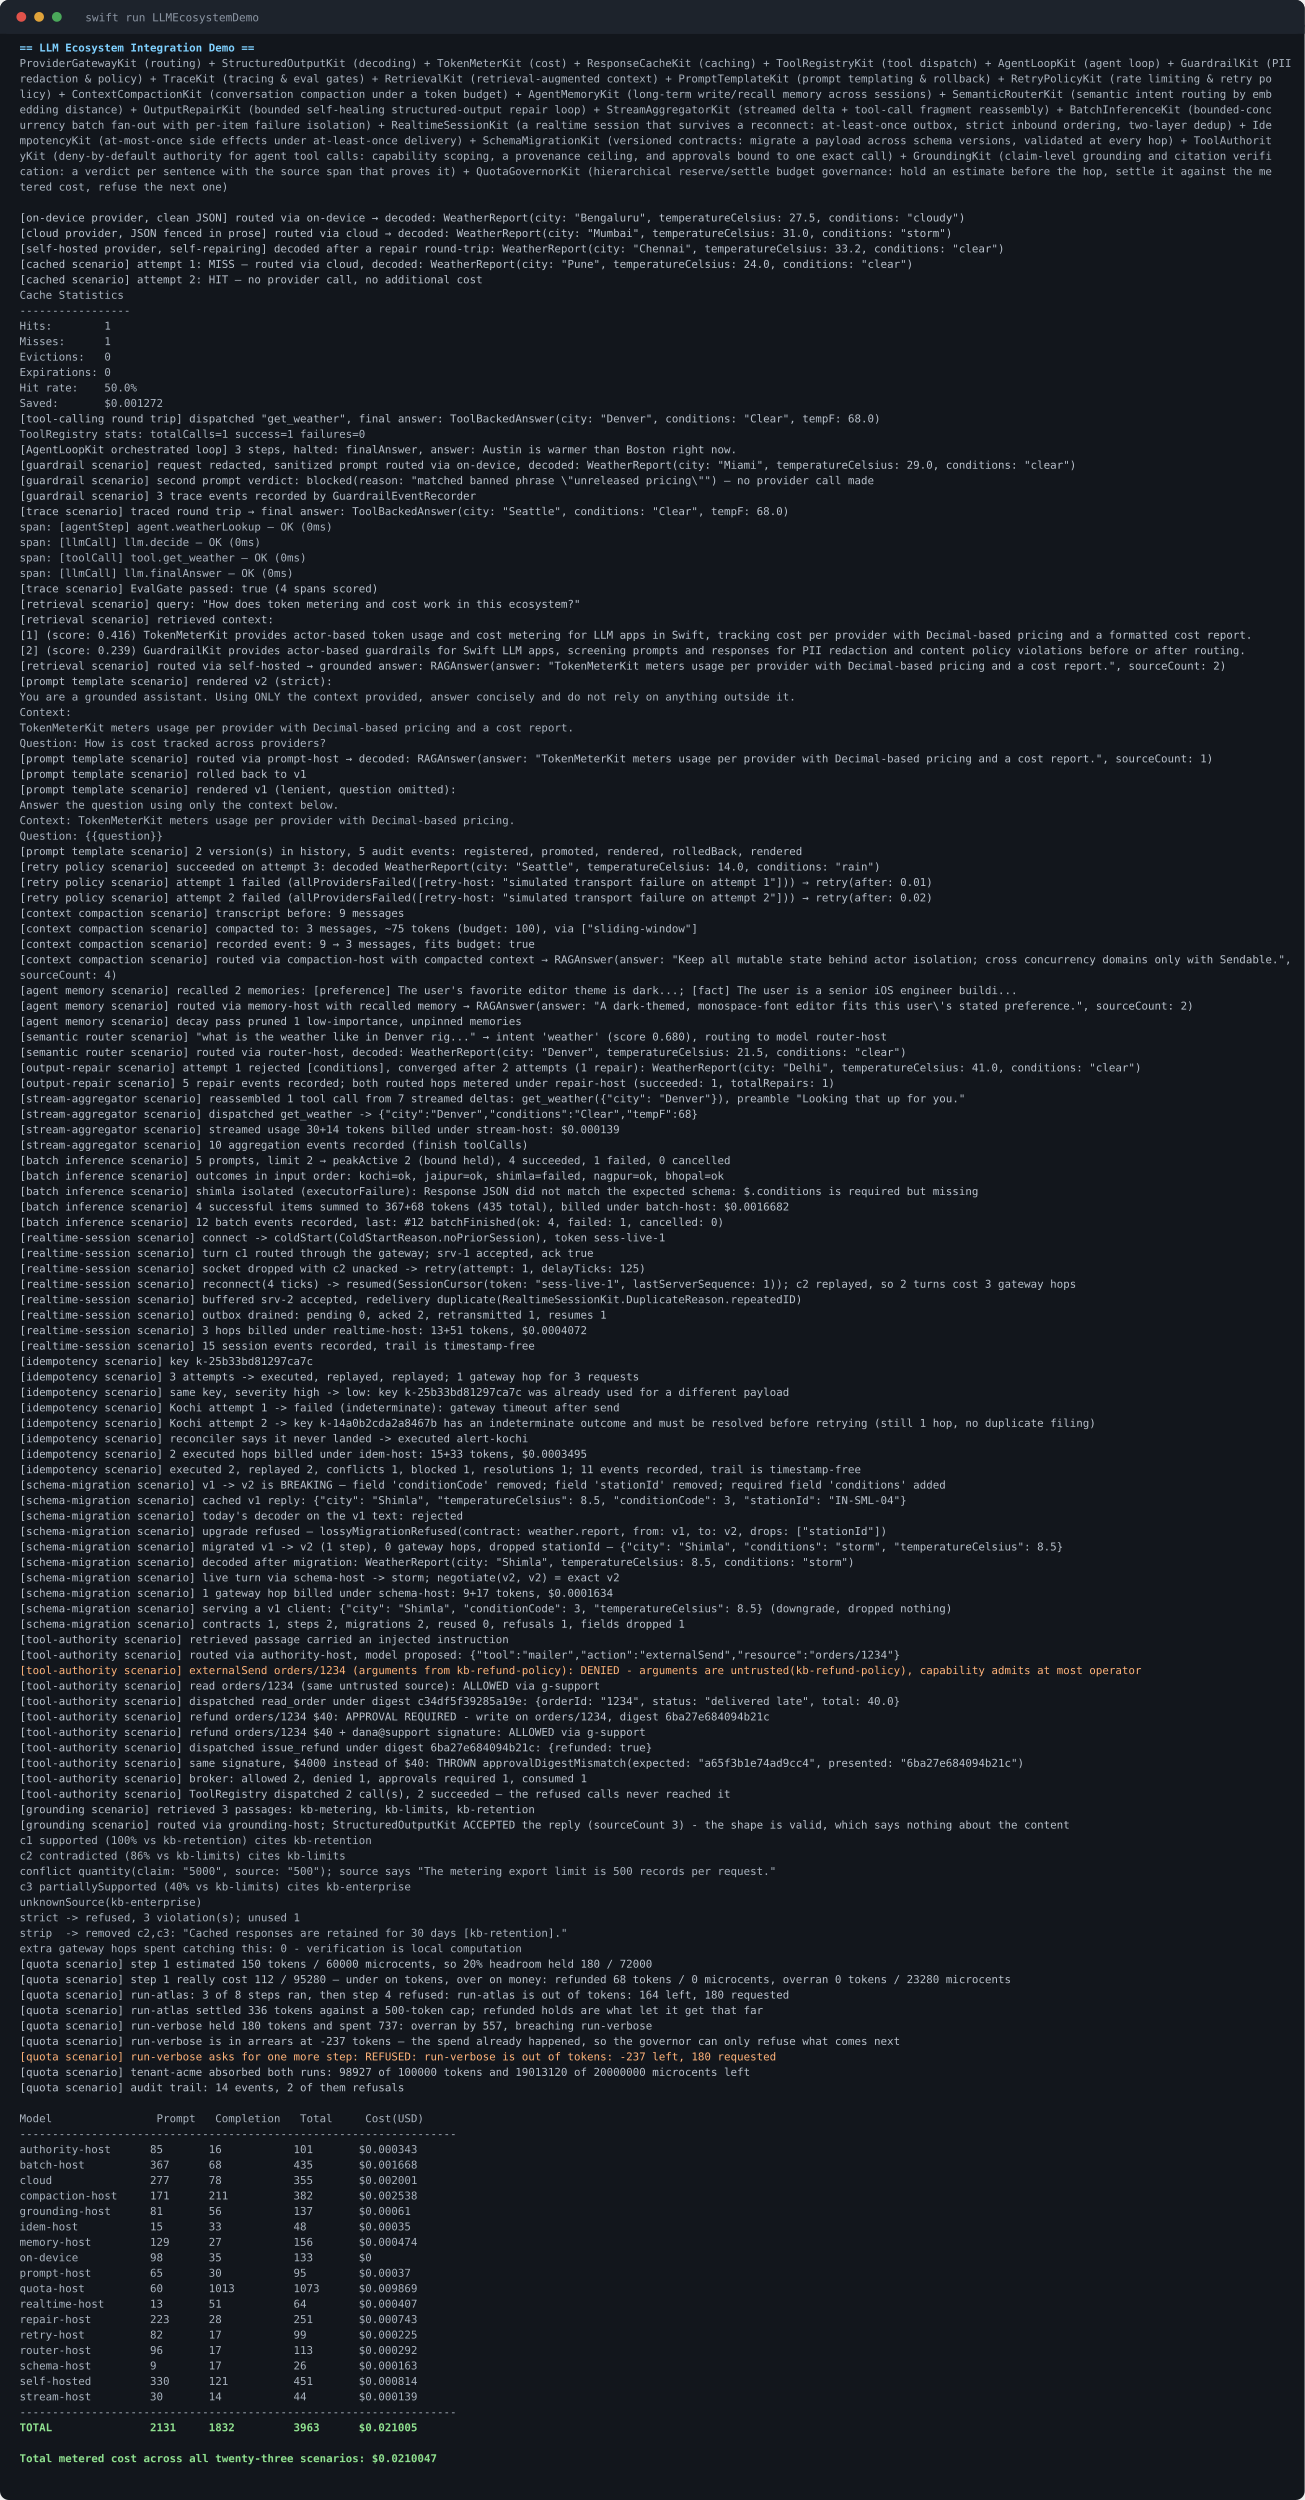
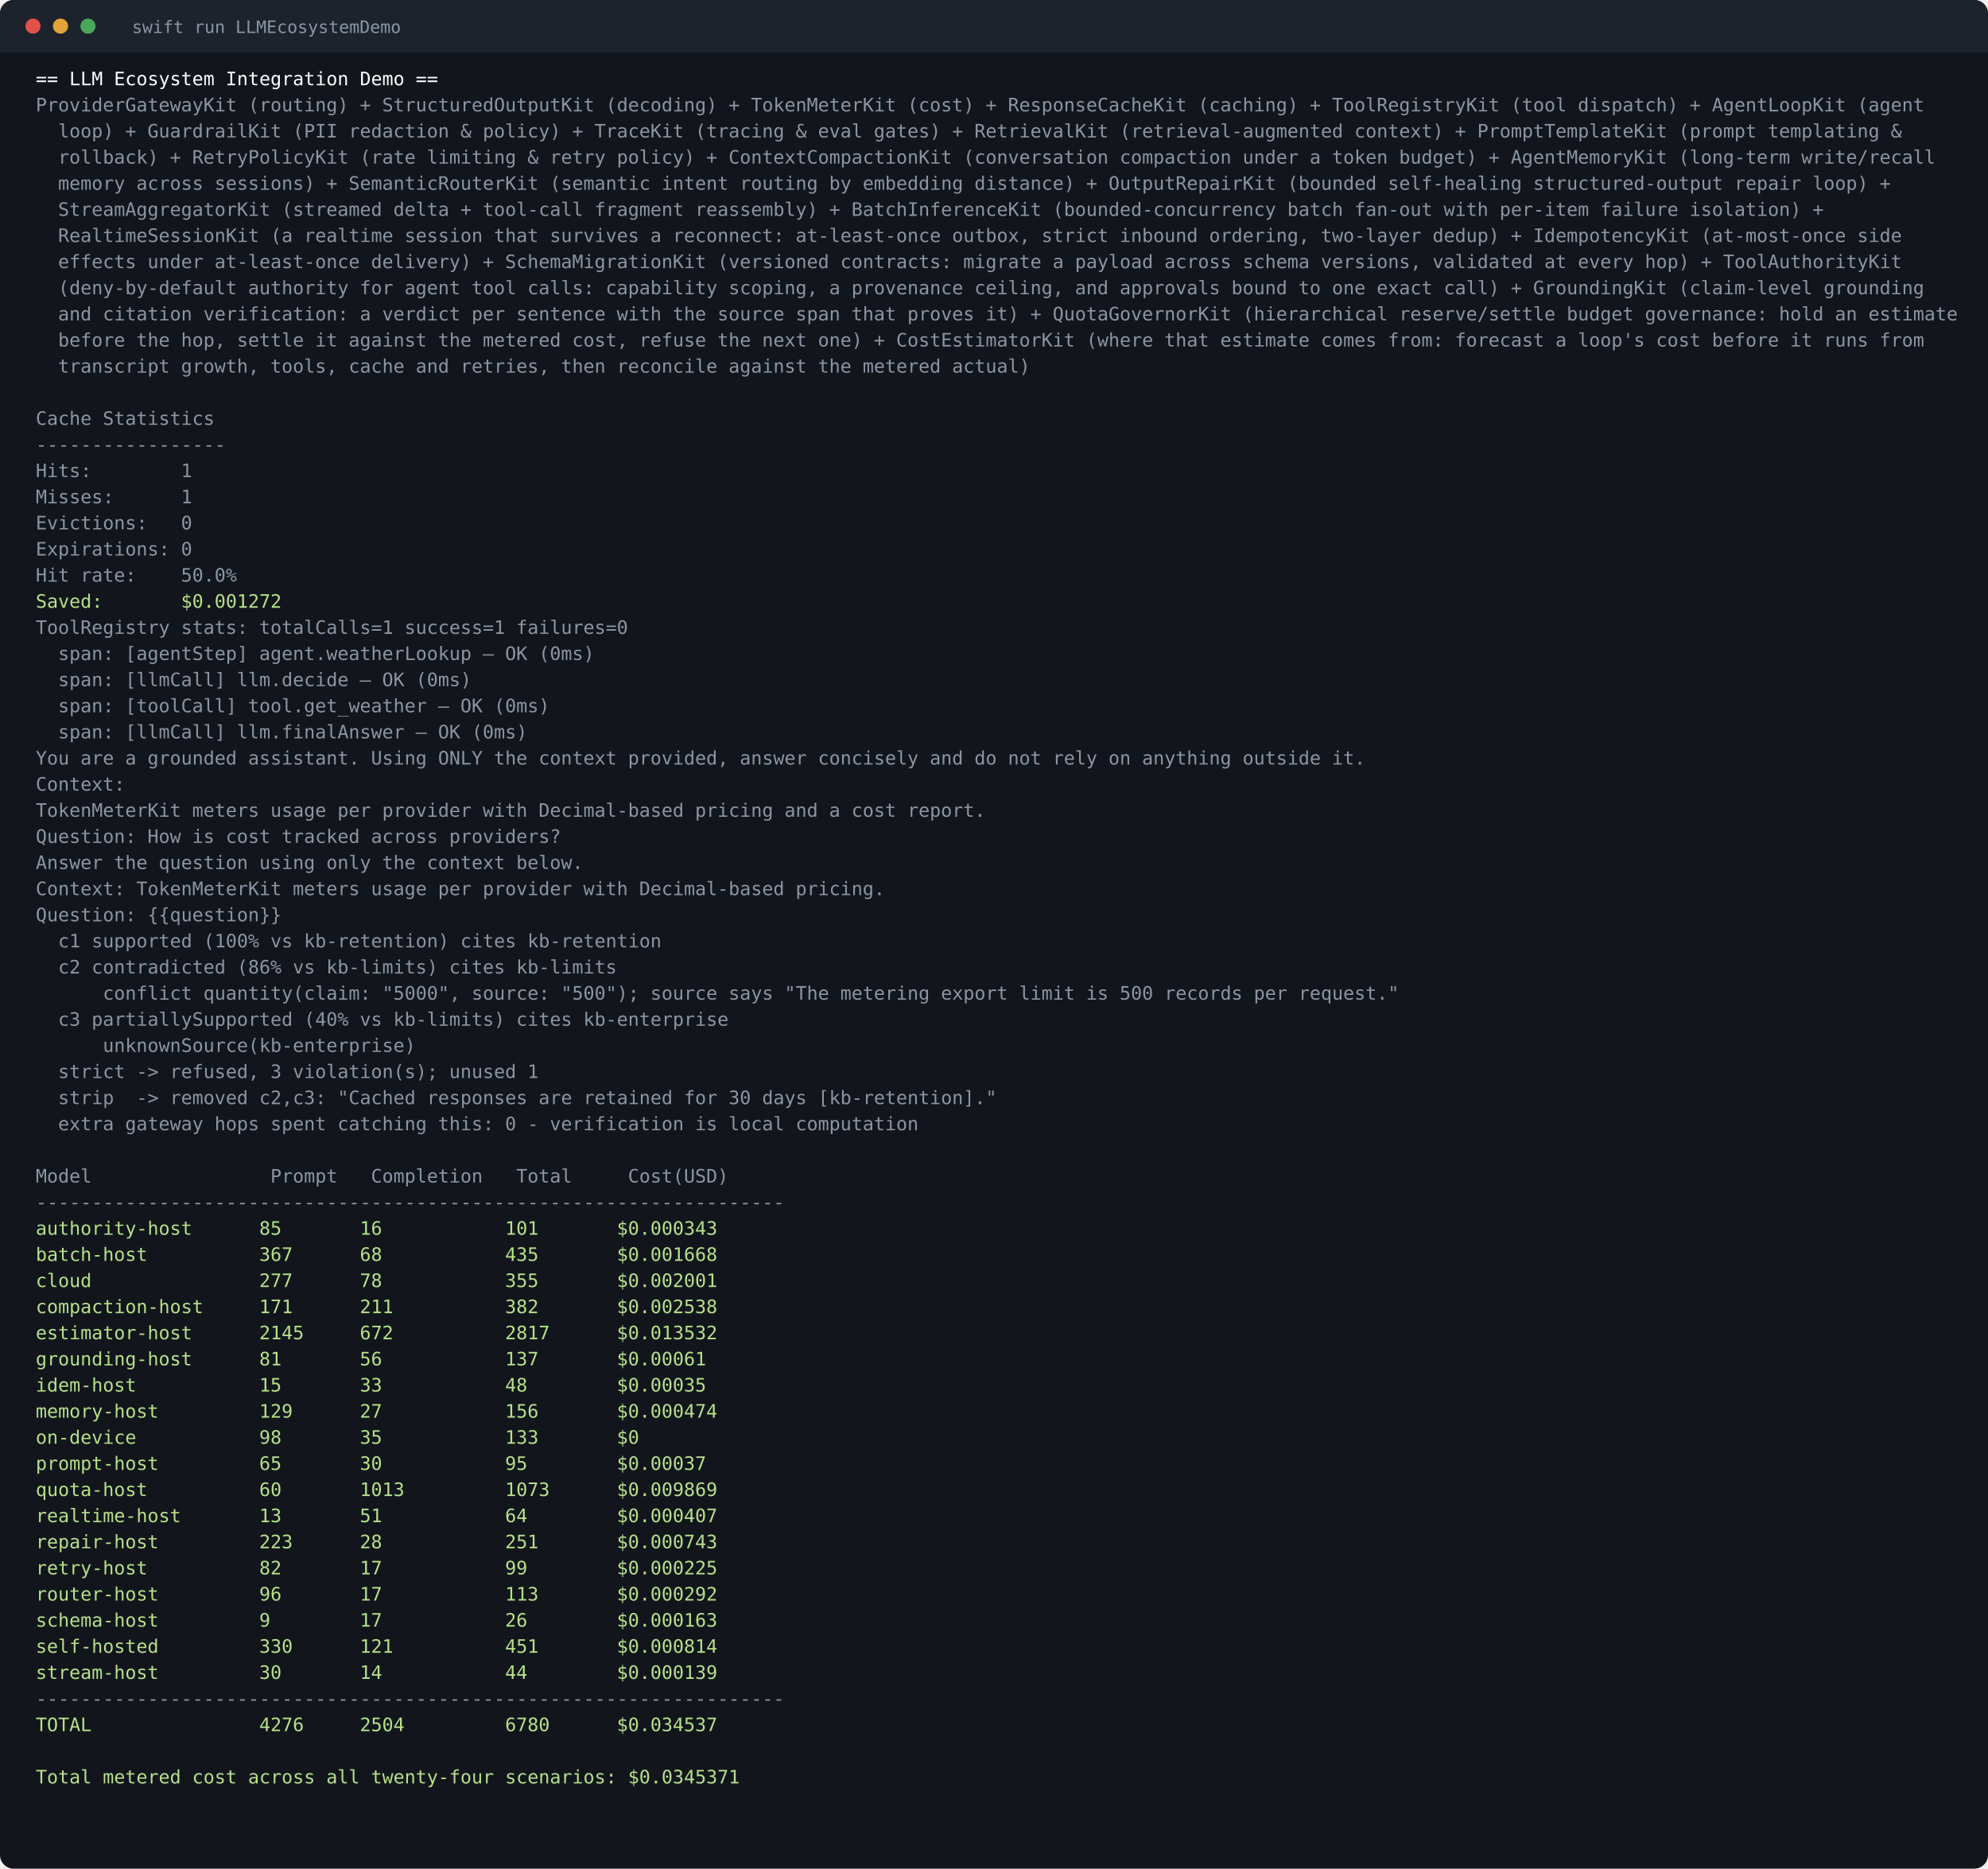
- <svg xmlns="http://www.w3.org/2000/svg" width="1469" height="2815" viewBox="0 0 1469 2815" font-family="ui-monospace, SFMono-Regular, Menlo, Consolas, monospace">
-   <rect width="1469" height="2815" rx="10" fill="#12161c" />
-   <rect x="0" y="0" width="1469" height="38" rx="10" fill="#1d232c" />
-   <rect x="0" y="28" width="1469" height="10" fill="#1d232c" />
+ <svg xmlns="http://www.w3.org/2000/svg" width="1446" height="1359" viewBox="0 0 1446 1359" font-family="ui-monospace, SFMono-Regular, Menlo, Consolas, monospace">
+   <rect width="1446" height="1359" rx="10" fill="#12161c" />
+   <rect x="0" y="0" width="1446" height="38" rx="10" fill="#1d232c" />
+   <rect x="0" y="28" width="1446" height="10" fill="#1d232c" />
  <circle cx="24" cy="19" r="5.5" fill="#e0524a" />
  <circle cx="44" cy="19" r="5.5" fill="#e0a33a" />
  <circle cx="64" cy="19" r="5.5" fill="#4aa85a" />
  <text x="96" y="24" fill="#8b95a3" font-size="12.5">swift run LLMEcosystemDemo</text>
-   <text x="22.0" y="58.0" fill="#7fd1ff" font-size="12.2" font-weight="600">== LLM Ecosystem Integration Demo ==</text>
-   <text x="22.0" y="75.4" fill="#a9b3bf" font-size="12.2" font-weight="400">ProviderGatewayKit (routing) + StructuredOutputKit (decoding) + TokenMeterKit (cost) + ResponseCacheKit (caching) + ToolRegistryKit (tool dispatch) + AgentLoopKit (agent loop) + GuardrailKit (PII </text>
-   <text x="22.0" y="92.8" fill="#a9b3bf" font-size="12.2" font-weight="400">    redaction &amp; policy) + TraceKit (tracing &amp; eval gates) + RetrievalKit (retrieval-augmented context) + PromptTemplateKit (prompt templating &amp; rollback) + RetryPolicyKit (rate limiting &amp; retry po</text>
-   <text x="22.0" y="110.2" fill="#a9b3bf" font-size="12.2" font-weight="400">    licy) + ContextCompactionKit (conversation compaction under a token budget) + AgentMemoryKit (long-term write/recall memory across sessions) + SemanticRouterKit (semantic intent routing by emb</text>
-   <text x="22.0" y="127.6" fill="#a9b3bf" font-size="12.2" font-weight="400">    edding distance) + OutputRepairKit (bounded self-healing structured-output repair loop) + StreamAggregatorKit (streamed delta + tool-call fragment reassembly) + BatchInferenceKit (bounded-conc</text>
-   <text x="22.0" y="145.0" fill="#a9b3bf" font-size="12.2" font-weight="400">    urrency batch fan-out with per-item failure isolation) + RealtimeSessionKit (a realtime session that survives a reconnect: at-least-once outbox, strict inbound ordering, two-layer dedup) + Ide</text>
-   <text x="22.0" y="162.4" fill="#a9b3bf" font-size="12.2" font-weight="400">    mpotencyKit (at-most-once side effects under at-least-once delivery) + SchemaMigrationKit (versioned contracts: migrate a payload across schema versions, validated at every hop) + ToolAuthorit</text>
-   <text x="22.0" y="179.8" fill="#a9b3bf" font-size="12.2" font-weight="400">    yKit (deny-by-default authority for agent tool calls: capability scoping, a provenance ceiling, and approvals bound to one exact call) + GroundingKit (claim-level grounding and citation verifi</text>
-   <text x="22.0" y="197.2" fill="#a9b3bf" font-size="12.2" font-weight="400">    cation: a verdict per sentence with the source span that proves it) + QuotaGovernorKit (hierarchical reserve/settle budget governance: hold an estimate before the hop, settle it against the me</text>
-   <text x="22.0" y="214.6" fill="#a9b3bf" font-size="12.2" font-weight="400">    tered cost, refuse the next one)</text>
-   <text x="22.0" y="232.0" fill="#a9b3bf" font-size="12.2" font-weight="400" />
-   <text x="22.0" y="249.4" fill="#b9c2cd" font-size="12.2" font-weight="400">[on-device provider, clean JSON] routed via on-device → decoded: WeatherReport(city: "Bengaluru", temperatureCelsius: 27.5, conditions: "cloudy")</text>
-   <text x="22.0" y="266.8" fill="#b9c2cd" font-size="12.2" font-weight="400">[cloud provider, JSON fenced in prose] routed via cloud → decoded: WeatherReport(city: "Mumbai", temperatureCelsius: 31.0, conditions: "storm")</text>
-   <text x="22.0" y="284.2" fill="#b9c2cd" font-size="12.2" font-weight="400">[self-hosted provider, self-repairing] decoded after a repair round-trip: WeatherReport(city: "Chennai", temperatureCelsius: 33.2, conditions: "clear")</text>
-   <text x="22.0" y="301.6" fill="#b9c2cd" font-size="12.2" font-weight="400">[cached scenario] attempt 1: MISS — routed via cloud, decoded: WeatherReport(city: "Pune", temperatureCelsius: 24.0, conditions: "clear")</text>
-   <text x="22.0" y="319.0" fill="#b9c2cd" font-size="12.2" font-weight="400">[cached scenario] attempt 2: HIT — no provider call, no additional cost</text>
-   <text x="22.0" y="336.4" fill="#a9b3bf" font-size="12.2" font-weight="400">Cache Statistics</text>
-   <text x="22.0" y="353.8" fill="#a9b3bf" font-size="12.2" font-weight="400">-----------------</text>
-   <text x="22.0" y="371.2" fill="#a9b3bf" font-size="12.2" font-weight="400">Hits:        1</text>
-   <text x="22.0" y="388.6" fill="#a9b3bf" font-size="12.2" font-weight="400">Misses:      1</text>
-   <text x="22.0" y="406.0" fill="#a9b3bf" font-size="12.2" font-weight="400">Evictions:   0</text>
-   <text x="22.0" y="423.4" fill="#a9b3bf" font-size="12.2" font-weight="400">Expirations: 0</text>
-   <text x="22.0" y="440.8" fill="#a9b3bf" font-size="12.2" font-weight="400">Hit rate:    50.0%</text>
-   <text x="22.0" y="458.2" fill="#a9b3bf" font-size="12.2" font-weight="400">Saved:       $0.001272</text>
-   <text x="22.0" y="475.6" fill="#b9c2cd" font-size="12.2" font-weight="400">[tool-calling round trip] dispatched "get_weather", final answer: ToolBackedAnswer(city: "Denver", conditions: "Clear", tempF: 68.0)</text>
-   <text x="22.0" y="493.0" fill="#a9b3bf" font-size="12.2" font-weight="400">ToolRegistry stats: totalCalls=1 success=1 failures=0</text>
-   <text x="22.0" y="510.4" fill="#b9c2cd" font-size="12.2" font-weight="400">[AgentLoopKit orchestrated loop] 3 steps, halted: finalAnswer, answer: Austin is warmer than Boston right now.</text>
-   <text x="22.0" y="527.8" fill="#b9c2cd" font-size="12.2" font-weight="400">[guardrail scenario] request redacted, sanitized prompt routed via on-device, decoded: WeatherReport(city: "Miami", temperatureCelsius: 29.0, conditions: "clear")</text>
-   <text x="22.0" y="545.2" fill="#b9c2cd" font-size="12.2" font-weight="400">[guardrail scenario] second prompt verdict: blocked(reason: "matched banned phrase \"unreleased pricing\"") — no provider call made</text>
-   <text x="22.0" y="562.6" fill="#b9c2cd" font-size="12.2" font-weight="400">[guardrail scenario] 3 trace events recorded by GuardrailEventRecorder</text>
-   <text x="22.0" y="580.0" fill="#b9c2cd" font-size="12.2" font-weight="400">[trace scenario] traced round trip → final answer: ToolBackedAnswer(city: "Seattle", conditions: "Clear", tempF: 68.0)</text>
-   <text x="22.0" y="597.4" fill="#a9b3bf" font-size="12.2" font-weight="400">  span: [agentStep] agent.weatherLookup — OK (0ms)</text>
-   <text x="22.0" y="614.8" fill="#a9b3bf" font-size="12.2" font-weight="400">  span: [llmCall] llm.decide — OK (0ms)</text>
-   <text x="22.0" y="632.2" fill="#a9b3bf" font-size="12.2" font-weight="400">  span: [toolCall] tool.get_weather — OK (0ms)</text>
-   <text x="22.0" y="649.6" fill="#a9b3bf" font-size="12.2" font-weight="400">  span: [llmCall] llm.finalAnswer — OK (0ms)</text>
-   <text x="22.0" y="667.0" fill="#b9c2cd" font-size="12.2" font-weight="400">[trace scenario] EvalGate passed: true (4 spans scored)</text>
-   <text x="22.0" y="684.4" fill="#b9c2cd" font-size="12.2" font-weight="400">[retrieval scenario] query: "How does token metering and cost work in this ecosystem?"</text>
-   <text x="22.0" y="701.8" fill="#b9c2cd" font-size="12.2" font-weight="400">[retrieval scenario] retrieved context:</text>
-   <text x="22.0" y="719.2" fill="#b9c2cd" font-size="12.2" font-weight="400">[1] (score: 0.416) TokenMeterKit provides actor-based token usage and cost metering for LLM apps in Swift, tracking cost per provider with Decimal-based pricing and a formatted cost report.</text>
-   <text x="22.0" y="736.6" fill="#b9c2cd" font-size="12.2" font-weight="400">[2] (score: 0.239) GuardrailKit provides actor-based guardrails for Swift LLM apps, screening prompts and responses for PII redaction and content policy violations before or after routing.</text>
-   <text x="22.0" y="754.0" fill="#b9c2cd" font-size="12.2" font-weight="400">[retrieval scenario] routed via self-hosted → grounded answer: RAGAnswer(answer: "TokenMeterKit meters usage per provider with Decimal-based pricing and a cost report.", sourceCount: 2)</text>
-   <text x="22.0" y="771.4" fill="#b9c2cd" font-size="12.2" font-weight="400">[prompt template scenario] rendered v2 (strict):</text>
-   <text x="22.0" y="788.8" fill="#a9b3bf" font-size="12.2" font-weight="400">You are a grounded assistant. Using ONLY the context provided, answer concisely and do not rely on anything outside it.</text>
-   <text x="22.0" y="806.2" fill="#a9b3bf" font-size="12.2" font-weight="400">Context:</text>
-   <text x="22.0" y="823.6" fill="#a9b3bf" font-size="12.2" font-weight="400">TokenMeterKit meters usage per provider with Decimal-based pricing and a cost report.</text>
-   <text x="22.0" y="841.0" fill="#a9b3bf" font-size="12.2" font-weight="400">Question: How is cost tracked across providers?</text>
-   <text x="22.0" y="858.4" fill="#b9c2cd" font-size="12.2" font-weight="400">[prompt template scenario] routed via prompt-host → decoded: RAGAnswer(answer: "TokenMeterKit meters usage per provider with Decimal-based pricing and a cost report.", sourceCount: 1)</text>
-   <text x="22.0" y="875.8" fill="#b9c2cd" font-size="12.2" font-weight="400">[prompt template scenario] rolled back to v1</text>
-   <text x="22.0" y="893.2" fill="#b9c2cd" font-size="12.2" font-weight="400">[prompt template scenario] rendered v1 (lenient, question omitted):</text>
-   <text x="22.0" y="910.6" fill="#a9b3bf" font-size="12.2" font-weight="400">Answer the question using only the context below.</text>
-   <text x="22.0" y="928.0" fill="#a9b3bf" font-size="12.2" font-weight="400">Context: TokenMeterKit meters usage per provider with Decimal-based pricing.</text>
-   <text x="22.0" y="945.4" fill="#a9b3bf" font-size="12.2" font-weight="400">Question: {{question}}</text>
-   <text x="22.0" y="962.8" fill="#b9c2cd" font-size="12.2" font-weight="400">[prompt template scenario] 2 version(s) in history, 5 audit events: registered, promoted, rendered, rolledBack, rendered</text>
-   <text x="22.0" y="980.2" fill="#b9c2cd" font-size="12.2" font-weight="400">[retry policy scenario] succeeded on attempt 3: decoded WeatherReport(city: "Seattle", temperatureCelsius: 14.0, conditions: "rain")</text>
-   <text x="22.0" y="997.6" fill="#b9c2cd" font-size="12.2" font-weight="400">[retry policy scenario] attempt 1 failed (allProvidersFailed([retry-host: "simulated transport failure on attempt 1"])) → retry(after: 0.01)</text>
-   <text x="22.0" y="1015.0" fill="#b9c2cd" font-size="12.2" font-weight="400">[retry policy scenario] attempt 2 failed (allProvidersFailed([retry-host: "simulated transport failure on attempt 2"])) → retry(after: 0.02)</text>
-   <text x="22.0" y="1032.4" fill="#b9c2cd" font-size="12.2" font-weight="400">[context compaction scenario] transcript before: 9 messages</text>
-   <text x="22.0" y="1049.8" fill="#b9c2cd" font-size="12.2" font-weight="400">[context compaction scenario] compacted to: 3 messages, ~75 tokens (budget: 100), via ["sliding-window"]</text>
-   <text x="22.0" y="1067.2" fill="#b9c2cd" font-size="12.2" font-weight="400">[context compaction scenario] recorded event: 9 → 3 messages, fits budget: true</text>
-   <text x="22.0" y="1084.6" fill="#b9c2cd" font-size="12.2" font-weight="400">[context compaction scenario] routed via compaction-host with compacted context → RAGAnswer(answer: "Keep all mutable state behind actor isolation; cross concurrency domains only with Sendable.", </text>
-   <text x="22.0" y="1102.0" fill="#a9b3bf" font-size="12.2" font-weight="400">    sourceCount: 4)</text>
-   <text x="22.0" y="1119.4" fill="#b9c2cd" font-size="12.2" font-weight="400">[agent memory scenario] recalled 2 memories: [preference] The user's favorite editor theme is dark...; [fact] The user is a senior iOS engineer buildi...</text>
-   <text x="22.0" y="1136.8" fill="#b9c2cd" font-size="12.2" font-weight="400">[agent memory scenario] routed via memory-host with recalled memory → RAGAnswer(answer: "A dark-themed, monospace-font editor fits this user\'s stated preference.", sourceCount: 2)</text>
-   <text x="22.0" y="1154.2" fill="#b9c2cd" font-size="12.2" font-weight="400">[agent memory scenario] decay pass pruned 1 low-importance, unpinned memories</text>
-   <text x="22.0" y="1171.6" fill="#b9c2cd" font-size="12.2" font-weight="400">[semantic router scenario] "what is the weather like in Denver rig..." → intent 'weather' (score 0.680), routing to model router-host</text>
-   <text x="22.0" y="1189.0" fill="#b9c2cd" font-size="12.2" font-weight="400">[semantic router scenario] routed via router-host, decoded: WeatherReport(city: "Denver", temperatureCelsius: 21.5, conditions: "clear")</text>
-   <text x="22.0" y="1206.4" fill="#b9c2cd" font-size="12.2" font-weight="400">[output-repair scenario] attempt 1 rejected [conditions], converged after 2 attempts (1 repair): WeatherReport(city: "Delhi", temperatureCelsius: 41.0, conditions: "clear")</text>
-   <text x="22.0" y="1223.8" fill="#b9c2cd" font-size="12.2" font-weight="400">[output-repair scenario] 5 repair events recorded; both routed hops metered under repair-host (succeeded: 1, totalRepairs: 1)</text>
-   <text x="22.0" y="1241.2" fill="#b9c2cd" font-size="12.2" font-weight="400">[stream-aggregator scenario] reassembled 1 tool call from 7 streamed deltas: get_weather({"city": "Denver"}), preamble "Looking that up for you."</text>
-   <text x="22.0" y="1258.6" fill="#b9c2cd" font-size="12.2" font-weight="400">[stream-aggregator scenario] dispatched get_weather -&gt; {"city":"Denver","conditions":"Clear","tempF":68}</text>
-   <text x="22.0" y="1276.0" fill="#b9c2cd" font-size="12.2" font-weight="400">[stream-aggregator scenario] streamed usage 30+14 tokens billed under stream-host: $0.000139</text>
-   <text x="22.0" y="1293.4" fill="#b9c2cd" font-size="12.2" font-weight="400">[stream-aggregator scenario] 10 aggregation events recorded (finish toolCalls)</text>
-   <text x="22.0" y="1310.8" fill="#b9c2cd" font-size="12.2" font-weight="400">[batch inference scenario] 5 prompts, limit 2 → peakActive 2 (bound held), 4 succeeded, 1 failed, 0 cancelled</text>
-   <text x="22.0" y="1328.2" fill="#b9c2cd" font-size="12.2" font-weight="400">[batch inference scenario] outcomes in input order: kochi=ok, jaipur=ok, shimla=failed, nagpur=ok, bhopal=ok</text>
-   <text x="22.0" y="1345.6" fill="#b9c2cd" font-size="12.2" font-weight="400">[batch inference scenario] shimla isolated (executorFailure): Response JSON did not match the expected schema: $.conditions is required but missing</text>
-   <text x="22.0" y="1363.0" fill="#b9c2cd" font-size="12.2" font-weight="400">[batch inference scenario] 4 successful items summed to 367+68 tokens (435 total), billed under batch-host: $0.0016682</text>
-   <text x="22.0" y="1380.4" fill="#b9c2cd" font-size="12.2" font-weight="400">[batch inference scenario] 12 batch events recorded, last: #12 batchFinished(ok: 4, failed: 1, cancelled: 0)</text>
-   <text x="22.0" y="1397.8" fill="#b9c2cd" font-size="12.2" font-weight="400">[realtime-session scenario] connect -&gt; coldStart(ColdStartReason.noPriorSession), token sess-live-1</text>
-   <text x="22.0" y="1415.2" fill="#b9c2cd" font-size="12.2" font-weight="400">[realtime-session scenario] turn c1 routed through the gateway; srv-1 accepted, ack true</text>
-   <text x="22.0" y="1432.6" fill="#b9c2cd" font-size="12.2" font-weight="400">[realtime-session scenario] socket dropped with c2 unacked -&gt; retry(attempt: 1, delayTicks: 125)</text>
-   <text x="22.0" y="1450.0" fill="#b9c2cd" font-size="12.2" font-weight="400">[realtime-session scenario] reconnect(4 ticks) -&gt; resumed(SessionCursor(token: "sess-live-1", lastServerSequence: 1)); c2 replayed, so 2 turns cost 3 gateway hops</text>
-   <text x="22.0" y="1467.4" fill="#b9c2cd" font-size="12.2" font-weight="400">[realtime-session scenario] buffered srv-2 accepted, redelivery duplicate(RealtimeSessionKit.DuplicateReason.repeatedID)</text>
-   <text x="22.0" y="1484.8" fill="#b9c2cd" font-size="12.2" font-weight="400">[realtime-session scenario] outbox drained: pending 0, acked 2, retransmitted 1, resumes 1</text>
-   <text x="22.0" y="1502.2" fill="#b9c2cd" font-size="12.2" font-weight="400">[realtime-session scenario] 3 hops billed under realtime-host: 13+51 tokens, $0.0004072</text>
-   <text x="22.0" y="1519.6" fill="#b9c2cd" font-size="12.2" font-weight="400">[realtime-session scenario] 15 session events recorded, trail is timestamp-free</text>
-   <text x="22.0" y="1537.0" fill="#b9c2cd" font-size="12.2" font-weight="400">[idempotency scenario] key k-25b33bd81297ca7c</text>
-   <text x="22.0" y="1554.4" fill="#b9c2cd" font-size="12.2" font-weight="400">[idempotency scenario] 3 attempts -&gt; executed, replayed, replayed; 1 gateway hop for 3 requests</text>
-   <text x="22.0" y="1571.8" fill="#b9c2cd" font-size="12.2" font-weight="400">[idempotency scenario] same key, severity high -&gt; low: key k-25b33bd81297ca7c was already used for a different payload</text>
-   <text x="22.0" y="1589.2" fill="#b9c2cd" font-size="12.2" font-weight="400">[idempotency scenario] Kochi attempt 1 -&gt; failed (indeterminate): gateway timeout after send</text>
-   <text x="22.0" y="1606.6" fill="#b9c2cd" font-size="12.2" font-weight="400">[idempotency scenario] Kochi attempt 2 -&gt; key k-14a0b2cda2a8467b has an indeterminate outcome and must be resolved before retrying (still 1 hop, no duplicate filing)</text>
-   <text x="22.0" y="1624.0" fill="#b9c2cd" font-size="12.2" font-weight="400">[idempotency scenario] reconciler says it never landed -&gt; executed alert-kochi</text>
-   <text x="22.0" y="1641.4" fill="#b9c2cd" font-size="12.2" font-weight="400">[idempotency scenario] 2 executed hops billed under idem-host: 15+33 tokens, $0.0003495</text>
-   <text x="22.0" y="1658.8" fill="#b9c2cd" font-size="12.2" font-weight="400">[idempotency scenario] executed 2, replayed 2, conflicts 1, blocked 1, resolutions 1; 11 events recorded, trail is timestamp-free</text>
-   <text x="22.0" y="1676.2" fill="#b9c2cd" font-size="12.2" font-weight="400">[schema-migration scenario] v1 -&gt; v2 is BREAKING — field 'conditionCode' removed; field 'stationId' removed; required field 'conditions' added</text>
-   <text x="22.0" y="1693.6" fill="#b9c2cd" font-size="12.2" font-weight="400">[schema-migration scenario] cached v1 reply: {"city": "Shimla", "temperatureCelsius": 8.5, "conditionCode": 3, "stationId": "IN-SML-04"}</text>
-   <text x="22.0" y="1711.0" fill="#b9c2cd" font-size="12.2" font-weight="400">[schema-migration scenario] today's decoder on the v1 text: rejected</text>
-   <text x="22.0" y="1728.4" fill="#b9c2cd" font-size="12.2" font-weight="400">[schema-migration scenario] upgrade refused — lossyMigrationRefused(contract: weather.report, from: v1, to: v2, drops: ["stationId"])</text>
-   <text x="22.0" y="1745.8" fill="#b9c2cd" font-size="12.2" font-weight="400">[schema-migration scenario] migrated v1 -&gt; v2 (1 step), 0 gateway hops, dropped stationId — {"city": "Shimla", "conditions": "storm", "temperatureCelsius": 8.5}</text>
-   <text x="22.0" y="1763.2" fill="#b9c2cd" font-size="12.2" font-weight="400">[schema-migration scenario] decoded after migration: WeatherReport(city: "Shimla", temperatureCelsius: 8.5, conditions: "storm")</text>
-   <text x="22.0" y="1780.6" fill="#b9c2cd" font-size="12.2" font-weight="400">[schema-migration scenario] live turn via schema-host -&gt; storm; negotiate(v2, v2) = exact v2</text>
-   <text x="22.0" y="1798.0" fill="#b9c2cd" font-size="12.2" font-weight="400">[schema-migration scenario] 1 gateway hop billed under schema-host: 9+17 tokens, $0.0001634</text>
-   <text x="22.0" y="1815.4" fill="#b9c2cd" font-size="12.2" font-weight="400">[schema-migration scenario] serving a v1 client: {"city": "Shimla", "conditionCode": 3, "temperatureCelsius": 8.5} (downgrade, dropped nothing)</text>
-   <text x="22.0" y="1832.8" fill="#b9c2cd" font-size="12.2" font-weight="400">[schema-migration scenario] contracts 1, steps 2, migrations 2, reused 0, refusals 1, fields dropped 1</text>
-   <text x="22.0" y="1850.2" fill="#b9c2cd" font-size="12.2" font-weight="400">[tool-authority scenario] retrieved passage carried an injected instruction</text>
-   <text x="22.0" y="1867.6" fill="#b9c2cd" font-size="12.2" font-weight="400">[tool-authority scenario] routed via authority-host, model proposed: {"tool":"mailer","action":"externalSend","resource":"orders/1234"}</text>
-   <text x="22.0" y="1885.0" fill="#ffb37a" font-size="12.2" font-weight="400">[tool-authority scenario] externalSend orders/1234 (arguments from kb-refund-policy): DENIED - arguments are untrusted(kb-refund-policy), capability admits at most operator</text>
-   <text x="22.0" y="1902.4" fill="#b9c2cd" font-size="12.2" font-weight="400">[tool-authority scenario] read orders/1234 (same untrusted source): ALLOWED via g-support</text>
-   <text x="22.0" y="1919.8" fill="#b9c2cd" font-size="12.2" font-weight="400">[tool-authority scenario] dispatched read_order under digest c34df5f39285a19e: {orderId: "1234", status: "delivered late", total: 40.0}</text>
-   <text x="22.0" y="1937.2" fill="#b9c2cd" font-size="12.2" font-weight="400">[tool-authority scenario] refund orders/1234 $40: APPROVAL REQUIRED - write on orders/1234, digest 6ba27e684094b21c</text>
-   <text x="22.0" y="1954.6" fill="#b9c2cd" font-size="12.2" font-weight="400">[tool-authority scenario] refund orders/1234 $40 + dana@support signature: ALLOWED via g-support</text>
-   <text x="22.0" y="1972.0" fill="#b9c2cd" font-size="12.2" font-weight="400">[tool-authority scenario] dispatched issue_refund under digest 6ba27e684094b21c: {refunded: true}</text>
-   <text x="22.0" y="1989.4" fill="#b9c2cd" font-size="12.2" font-weight="400">[tool-authority scenario] same signature, $4000 instead of $40: THROWN approvalDigestMismatch(expected: "a65f3b1e74ad9cc4", presented: "6ba27e684094b21c")</text>
-   <text x="22.0" y="2006.8" fill="#b9c2cd" font-size="12.2" font-weight="400">[tool-authority scenario] broker: allowed 2, denied 1, approvals required 1, consumed 1</text>
-   <text x="22.0" y="2024.2" fill="#b9c2cd" font-size="12.2" font-weight="400">[tool-authority scenario] ToolRegistry dispatched 2 call(s), 2 succeeded — the refused calls never reached it</text>
-   <text x="22.0" y="2041.6" fill="#b9c2cd" font-size="12.2" font-weight="400">[grounding scenario] retrieved 3 passages: kb-metering, kb-limits, kb-retention</text>
-   <text x="22.0" y="2059.0" fill="#b9c2cd" font-size="12.2" font-weight="400">[grounding scenario] routed via grounding-host; StructuredOutputKit ACCEPTED the reply (sourceCount 3) - the shape is valid, which says nothing about the content</text>
-   <text x="22.0" y="2076.4" fill="#a9b3bf" font-size="12.2" font-weight="400">  c1 supported (100% vs kb-retention) cites kb-retention</text>
-   <text x="22.0" y="2093.8" fill="#a9b3bf" font-size="12.2" font-weight="400">  c2 contradicted (86% vs kb-limits) cites kb-limits</text>
-   <text x="22.0" y="2111.2" fill="#a9b3bf" font-size="12.2" font-weight="400">      conflict quantity(claim: "5000", source: "500"); source says "The metering export limit is 500 records per request."</text>
-   <text x="22.0" y="2128.6" fill="#a9b3bf" font-size="12.2" font-weight="400">  c3 partiallySupported (40% vs kb-limits) cites kb-enterprise</text>
-   <text x="22.0" y="2146.0" fill="#a9b3bf" font-size="12.2" font-weight="400">      unknownSource(kb-enterprise)</text>
-   <text x="22.0" y="2163.4" fill="#a9b3bf" font-size="12.2" font-weight="400">  strict -&gt; refused, 3 violation(s); unused 1</text>
-   <text x="22.0" y="2180.8" fill="#a9b3bf" font-size="12.2" font-weight="400">  strip  -&gt; removed c2,c3: "Cached responses are retained for 30 days [kb-retention]."</text>
-   <text x="22.0" y="2198.2" fill="#a9b3bf" font-size="12.2" font-weight="400">  extra gateway hops spent catching this: 0 - verification is local computation</text>
-   <text x="22.0" y="2215.6" fill="#b9c2cd" font-size="12.2" font-weight="400">[quota scenario] step 1 estimated 150 tokens / 60000 microcents, so 20% headroom held 180 / 72000</text>
-   <text x="22.0" y="2233.0" fill="#b9c2cd" font-size="12.2" font-weight="400">[quota scenario] step 1 really cost 112 / 95280 — under on tokens, over on money: refunded 68 tokens / 0 microcents, overran 0 tokens / 23280 microcents</text>
-   <text x="22.0" y="2250.4" fill="#b9c2cd" font-size="12.2" font-weight="400">[quota scenario] run-atlas: 3 of 8 steps ran, then step 4 refused: run-atlas is out of tokens: 164 left, 180 requested</text>
-   <text x="22.0" y="2267.8" fill="#b9c2cd" font-size="12.2" font-weight="400">[quota scenario] run-atlas settled 336 tokens against a 500-token cap; refunded holds are what let it get that far</text>
-   <text x="22.0" y="2285.2" fill="#b9c2cd" font-size="12.2" font-weight="400">[quota scenario] run-verbose held 180 tokens and spent 737: overran by 557, breaching run-verbose</text>
-   <text x="22.0" y="2302.6" fill="#b9c2cd" font-size="12.2" font-weight="400">[quota scenario] run-verbose is in arrears at -237 tokens — the spend already happened, so the governor can only refuse what comes next</text>
-   <text x="22.0" y="2320.0" fill="#ffb37a" font-size="12.2" font-weight="400">[quota scenario] run-verbose asks for one more step: REFUSED: run-verbose is out of tokens: -237 left, 180 requested</text>
-   <text x="22.0" y="2337.4" fill="#b9c2cd" font-size="12.2" font-weight="400">[quota scenario] tenant-acme absorbed both runs: 98927 of 100000 tokens and 19013120 of 20000000 microcents left</text>
-   <text x="22.0" y="2354.8" fill="#b9c2cd" font-size="12.2" font-weight="400">[quota scenario] audit trail: 14 events, 2 of them refusals</text>
-   <text x="22.0" y="2372.2" fill="#a9b3bf" font-size="12.2" font-weight="400" />
-   <text x="22.0" y="2389.6" fill="#a9b3bf" font-size="12.2" font-weight="400">Model                Prompt   Completion   Total     Cost(USD)</text>
-   <text x="22.0" y="2407.0" fill="#a9b3bf" font-size="12.2" font-weight="400">-------------------------------------------------------------------</text>
-   <text x="22.0" y="2424.4" fill="#a9b3bf" font-size="12.2" font-weight="400">authority-host      85       16           101       $0.000343</text>
-   <text x="22.0" y="2441.8" fill="#a9b3bf" font-size="12.2" font-weight="400">batch-host          367      68           435       $0.001668</text>
-   <text x="22.0" y="2459.2" fill="#a9b3bf" font-size="12.2" font-weight="400">cloud               277      78           355       $0.002001</text>
-   <text x="22.0" y="2476.6" fill="#a9b3bf" font-size="12.2" font-weight="400">compaction-host     171      211          382       $0.002538</text>
-   <text x="22.0" y="2494.0" fill="#a9b3bf" font-size="12.2" font-weight="400">grounding-host      81       56           137       $0.00061</text>
-   <text x="22.0" y="2511.4" fill="#a9b3bf" font-size="12.2" font-weight="400">idem-host           15       33           48        $0.00035</text>
-   <text x="22.0" y="2528.8" fill="#a9b3bf" font-size="12.2" font-weight="400">memory-host         129      27           156       $0.000474</text>
-   <text x="22.0" y="2546.2" fill="#a9b3bf" font-size="12.2" font-weight="400">on-device           98       35           133       $0</text>
-   <text x="22.0" y="2563.6" fill="#a9b3bf" font-size="12.2" font-weight="400">prompt-host         65       30           95        $0.00037</text>
-   <text x="22.0" y="2581.0" fill="#a9b3bf" font-size="12.2" font-weight="400">quota-host          60       1013         1073      $0.009869</text>
-   <text x="22.0" y="2598.4" fill="#a9b3bf" font-size="12.2" font-weight="400">realtime-host       13       51           64        $0.000407</text>
-   <text x="22.0" y="2615.8" fill="#a9b3bf" font-size="12.2" font-weight="400">repair-host         223      28           251       $0.000743</text>
-   <text x="22.0" y="2633.2" fill="#a9b3bf" font-size="12.2" font-weight="400">retry-host          82       17           99        $0.000225</text>
-   <text x="22.0" y="2650.6" fill="#a9b3bf" font-size="12.2" font-weight="400">router-host         96       17           113       $0.000292</text>
-   <text x="22.0" y="2668.0" fill="#a9b3bf" font-size="12.2" font-weight="400">schema-host         9        17           26        $0.000163</text>
-   <text x="22.0" y="2685.4" fill="#a9b3bf" font-size="12.2" font-weight="400">self-hosted         330      121          451       $0.000814</text>
-   <text x="22.0" y="2702.8" fill="#a9b3bf" font-size="12.2" font-weight="400">stream-host         30       14           44        $0.000139</text>
-   <text x="22.0" y="2720.2" fill="#a9b3bf" font-size="12.2" font-weight="400">-------------------------------------------------------------------</text>
-   <text x="22.0" y="2737.6" fill="#8fe08f" font-size="12.2" font-weight="600">TOTAL               2131     1832         3963      $0.021005</text>
-   <text x="22.0" y="2755.0" fill="#a9b3bf" font-size="12.2" font-weight="400" />
-   <text x="22.0" y="2772.4" fill="#8fe08f" font-size="12.2" font-weight="600">Total metered cost across all twenty-three scenarios: $0.0210047</text>
+   <text x="26" y="62" fill="#ffffff" font-size="13.5" xml:space="preserve">== LLM Ecosystem Integration Demo ==</text>
+   <text x="26" y="81" fill="#8b95a3" font-size="13.5" xml:space="preserve">ProviderGatewayKit (routing) + StructuredOutputKit (decoding) + TokenMeterKit (cost) + ResponseCacheKit (caching) + ToolRegistryKit (tool dispatch) + AgentLoopKit (agent</text>
+   <text x="26" y="100" fill="#8b95a3" font-size="13.5" xml:space="preserve">  loop) + GuardrailKit (PII redaction &amp; policy) + TraceKit (tracing &amp; eval gates) + RetrievalKit (retrieval-augmented context) + PromptTemplateKit (prompt templating &amp;</text>
+   <text x="26" y="119" fill="#8b95a3" font-size="13.5" xml:space="preserve">  rollback) + RetryPolicyKit (rate limiting &amp; retry policy) + ContextCompactionKit (conversation compaction under a token budget) + AgentMemoryKit (long-term write/recall</text>
+   <text x="26" y="138" fill="#8b95a3" font-size="13.5" xml:space="preserve">  memory across sessions) + SemanticRouterKit (semantic intent routing by embedding distance) + OutputRepairKit (bounded self-healing structured-output repair loop) +</text>
+   <text x="26" y="157" fill="#8b95a3" font-size="13.5" xml:space="preserve">  StreamAggregatorKit (streamed delta + tool-call fragment reassembly) + BatchInferenceKit (bounded-concurrency batch fan-out with per-item failure isolation) +</text>
+   <text x="26" y="176" fill="#8b95a3" font-size="13.5" xml:space="preserve">  RealtimeSessionKit (a realtime session that survives a reconnect: at-least-once outbox, strict inbound ordering, two-layer dedup) + IdempotencyKit (at-most-once side</text>
+   <text x="26" y="195" fill="#8b95a3" font-size="13.5" xml:space="preserve">  effects under at-least-once delivery) + SchemaMigrationKit (versioned contracts: migrate a payload across schema versions, validated at every hop) + ToolAuthorityKit</text>
+   <text x="26" y="214" fill="#8b95a3" font-size="13.5" xml:space="preserve">  (deny-by-default authority for agent tool calls: capability scoping, a provenance ceiling, and approvals bound to one exact call) + GroundingKit (claim-level grounding</text>
+   <text x="26" y="233" fill="#8b95a3" font-size="13.5" xml:space="preserve">  and citation verification: a verdict per sentence with the source span that proves it) + QuotaGovernorKit (hierarchical reserve/settle budget governance: hold an estimate</text>
+   <text x="26" y="252" fill="#8b95a3" font-size="13.5" xml:space="preserve">  before the hop, settle it against the metered cost, refuse the next one) + CostEstimatorKit (where that estimate comes from: forecast a loop's cost before it runs from</text>
+   <text x="26" y="271" fill="#8b95a3" font-size="13.5" xml:space="preserve">  transcript growth, tools, cache and retries, then reconcile against the metered actual)</text>
+   <text x="26" y="309" fill="#8b95a3" font-size="13.5" xml:space="preserve">Cache Statistics</text>
+   <text x="26" y="328" fill="#8b95a3" font-size="13.5" xml:space="preserve">-----------------</text>
+   <text x="26" y="347" fill="#8b95a3" font-size="13.5" xml:space="preserve">Hits:        1</text>
+   <text x="26" y="366" fill="#8b95a3" font-size="13.5" xml:space="preserve">Misses:      1</text>
+   <text x="26" y="385" fill="#8b95a3" font-size="13.5" xml:space="preserve">Evictions:   0</text>
+   <text x="26" y="404" fill="#8b95a3" font-size="13.5" xml:space="preserve">Expirations: 0</text>
+   <text x="26" y="423" fill="#8b95a3" font-size="13.5" xml:space="preserve">Hit rate:    50.0%</text>
+   <text x="26" y="442" fill="#b7e08a" font-size="13.5" xml:space="preserve">Saved:       $0.001272</text>
+   <text x="26" y="461" fill="#8b95a3" font-size="13.5" xml:space="preserve">ToolRegistry stats: totalCalls=1 success=1 failures=0</text>
+   <text x="26" y="480" fill="#8b95a3" font-size="13.5" xml:space="preserve">  span: [agentStep] agent.weatherLookup — OK (0ms)</text>
+   <text x="26" y="499" fill="#8b95a3" font-size="13.5" xml:space="preserve">  span: [llmCall] llm.decide — OK (0ms)</text>
+   <text x="26" y="518" fill="#8b95a3" font-size="13.5" xml:space="preserve">  span: [toolCall] tool.get_weather — OK (0ms)</text>
+   <text x="26" y="537" fill="#8b95a3" font-size="13.5" xml:space="preserve">  span: [llmCall] llm.finalAnswer — OK (0ms)</text>
+   <text x="26" y="556" fill="#8b95a3" font-size="13.5" xml:space="preserve">You are a grounded assistant. Using ONLY the context provided, answer concisely and do not rely on anything outside it.</text>
+   <text x="26" y="575" fill="#8b95a3" font-size="13.5" xml:space="preserve">Context:</text>
+   <text x="26" y="594" fill="#8b95a3" font-size="13.5" xml:space="preserve">TokenMeterKit meters usage per provider with Decimal-based pricing and a cost report.</text>
+   <text x="26" y="613" fill="#8b95a3" font-size="13.5" xml:space="preserve">Question: How is cost tracked across providers?</text>
+   <text x="26" y="632" fill="#8b95a3" font-size="13.5" xml:space="preserve">Answer the question using only the context below.</text>
+   <text x="26" y="651" fill="#8b95a3" font-size="13.5" xml:space="preserve">Context: TokenMeterKit meters usage per provider with Decimal-based pricing.</text>
+   <text x="26" y="670" fill="#8b95a3" font-size="13.5" xml:space="preserve">Question: {{question}}</text>
+   <text x="26" y="689" fill="#8b95a3" font-size="13.5" xml:space="preserve">  c1 supported (100% vs kb-retention) cites kb-retention</text>
+   <text x="26" y="708" fill="#8b95a3" font-size="13.5" xml:space="preserve">  c2 contradicted (86% vs kb-limits) cites kb-limits</text>
+   <text x="26" y="727" fill="#8b95a3" font-size="13.5" xml:space="preserve">      conflict quantity(claim: "5000", source: "500"); source says "The metering export limit is 500 records per request."</text>
+   <text x="26" y="746" fill="#8b95a3" font-size="13.5" xml:space="preserve">  c3 partiallySupported (40% vs kb-limits) cites kb-enterprise</text>
+   <text x="26" y="765" fill="#8b95a3" font-size="13.5" xml:space="preserve">      unknownSource(kb-enterprise)</text>
+   <text x="26" y="784" fill="#8b95a3" font-size="13.5" xml:space="preserve">  strict -&gt; refused, 3 violation(s); unused 1</text>
+   <text x="26" y="803" fill="#8b95a3" font-size="13.5" xml:space="preserve">  strip  -&gt; removed c2,c3: "Cached responses are retained for 30 days [kb-retention]."</text>
+   <text x="26" y="822" fill="#8b95a3" font-size="13.5" xml:space="preserve">  extra gateway hops spent catching this: 0 - verification is local computation</text>
+   <text x="26" y="860" fill="#8b95a3" font-size="13.5" xml:space="preserve">Model                Prompt   Completion   Total     Cost(USD)</text>
+   <text x="26" y="879" fill="#8b95a3" font-size="13.5" xml:space="preserve">-------------------------------------------------------------------</text>
+   <text x="26" y="898" fill="#b7e08a" font-size="13.5" xml:space="preserve">authority-host      85       16           101       $0.000343</text>
+   <text x="26" y="917" fill="#b7e08a" font-size="13.5" xml:space="preserve">batch-host          367      68           435       $0.001668</text>
+   <text x="26" y="936" fill="#b7e08a" font-size="13.5" xml:space="preserve">cloud               277      78           355       $0.002001</text>
+   <text x="26" y="955" fill="#b7e08a" font-size="13.5" xml:space="preserve">compaction-host     171      211          382       $0.002538</text>
+   <text x="26" y="974" fill="#b7e08a" font-size="13.5" xml:space="preserve">estimator-host      2145     672          2817      $0.013532</text>
+   <text x="26" y="993" fill="#b7e08a" font-size="13.5" xml:space="preserve">grounding-host      81       56           137       $0.00061</text>
+   <text x="26" y="1012" fill="#b7e08a" font-size="13.5" xml:space="preserve">idem-host           15       33           48        $0.00035</text>
+   <text x="26" y="1031" fill="#b7e08a" font-size="13.5" xml:space="preserve">memory-host         129      27           156       $0.000474</text>
+   <text x="26" y="1050" fill="#b7e08a" font-size="13.5" xml:space="preserve">on-device           98       35           133       $0</text>
+   <text x="26" y="1069" fill="#b7e08a" font-size="13.5" xml:space="preserve">prompt-host         65       30           95        $0.00037</text>
+   <text x="26" y="1088" fill="#b7e08a" font-size="13.5" xml:space="preserve">quota-host          60       1013         1073      $0.009869</text>
+   <text x="26" y="1107" fill="#b7e08a" font-size="13.5" xml:space="preserve">realtime-host       13       51           64        $0.000407</text>
+   <text x="26" y="1126" fill="#b7e08a" font-size="13.5" xml:space="preserve">repair-host         223      28           251       $0.000743</text>
+   <text x="26" y="1145" fill="#b7e08a" font-size="13.5" xml:space="preserve">retry-host          82       17           99        $0.000225</text>
+   <text x="26" y="1164" fill="#b7e08a" font-size="13.5" xml:space="preserve">router-host         96       17           113       $0.000292</text>
+   <text x="26" y="1183" fill="#b7e08a" font-size="13.5" xml:space="preserve">schema-host         9        17           26        $0.000163</text>
+   <text x="26" y="1202" fill="#b7e08a" font-size="13.5" xml:space="preserve">self-hosted         330      121          451       $0.000814</text>
+   <text x="26" y="1221" fill="#b7e08a" font-size="13.5" xml:space="preserve">stream-host         30       14           44        $0.000139</text>
+   <text x="26" y="1240" fill="#8b95a3" font-size="13.5" xml:space="preserve">-------------------------------------------------------------------</text>
+   <text x="26" y="1259" fill="#b7e08a" font-size="13.5" xml:space="preserve">TOTAL               4276     2504         6780      $0.034537</text>
+   <text x="26" y="1297" fill="#b7e08a" font-size="13.5" xml:space="preserve">Total metered cost across all twenty-four scenarios: $0.0345371</text>
</svg>
